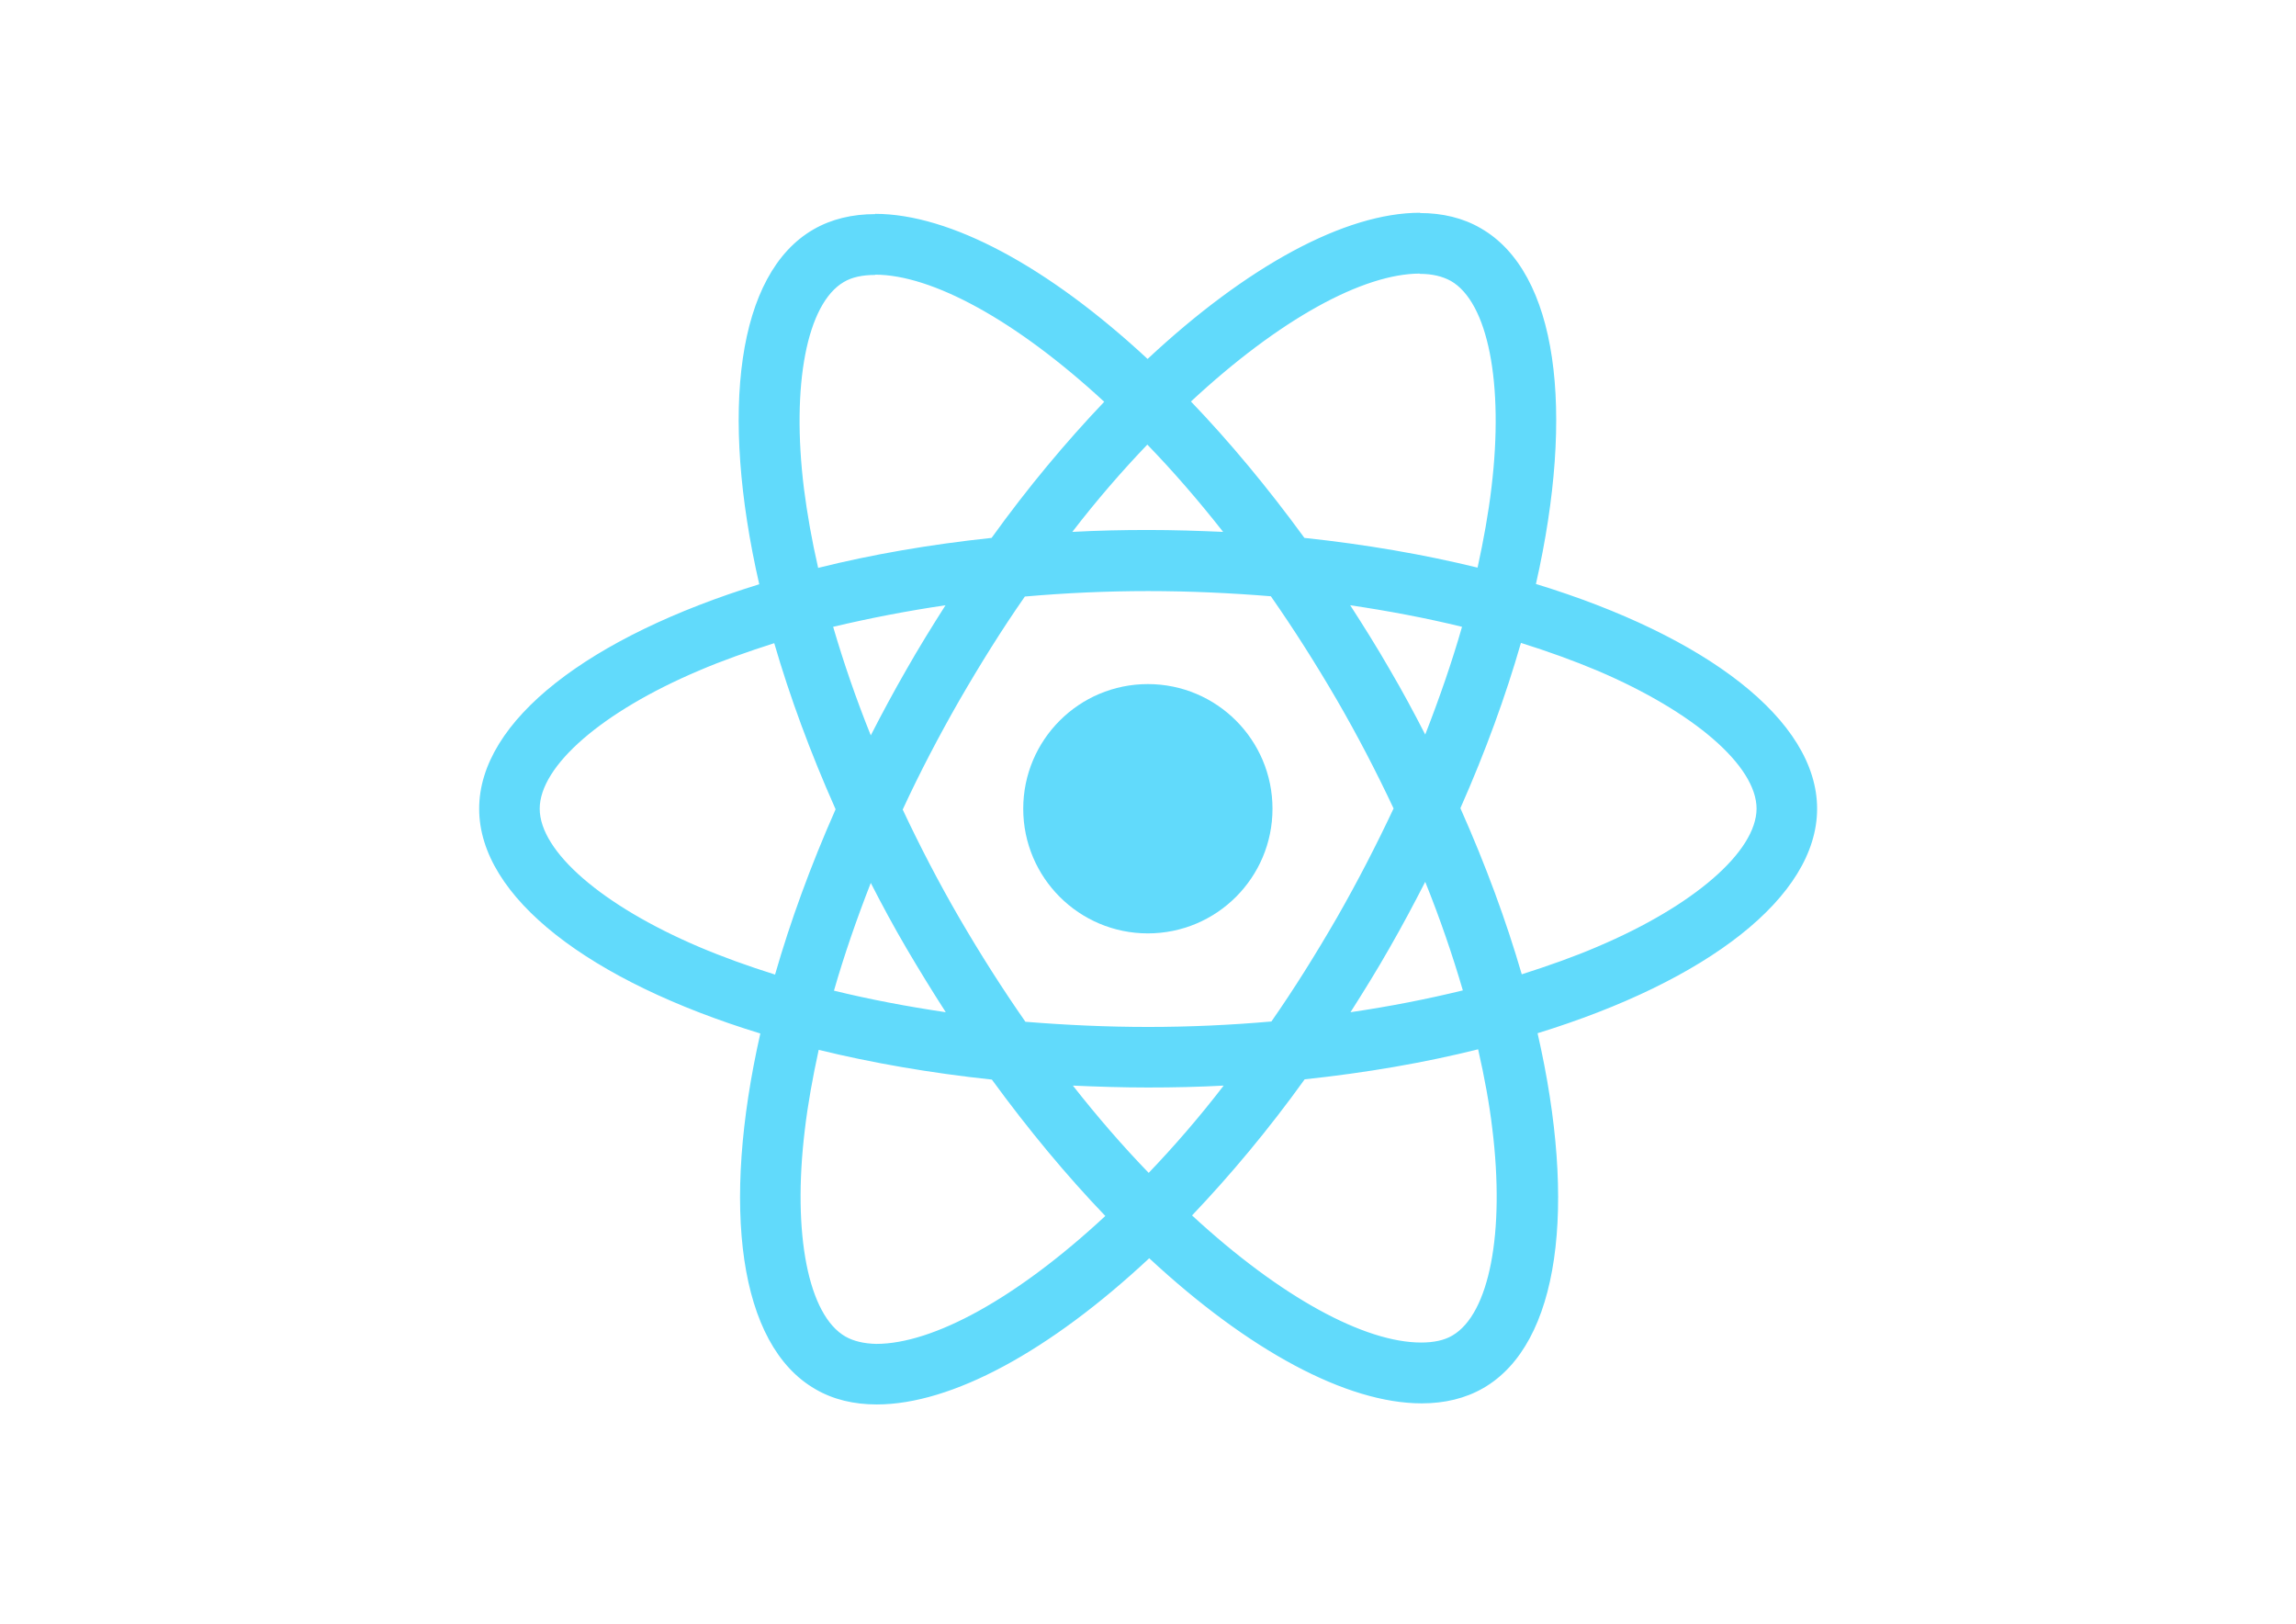
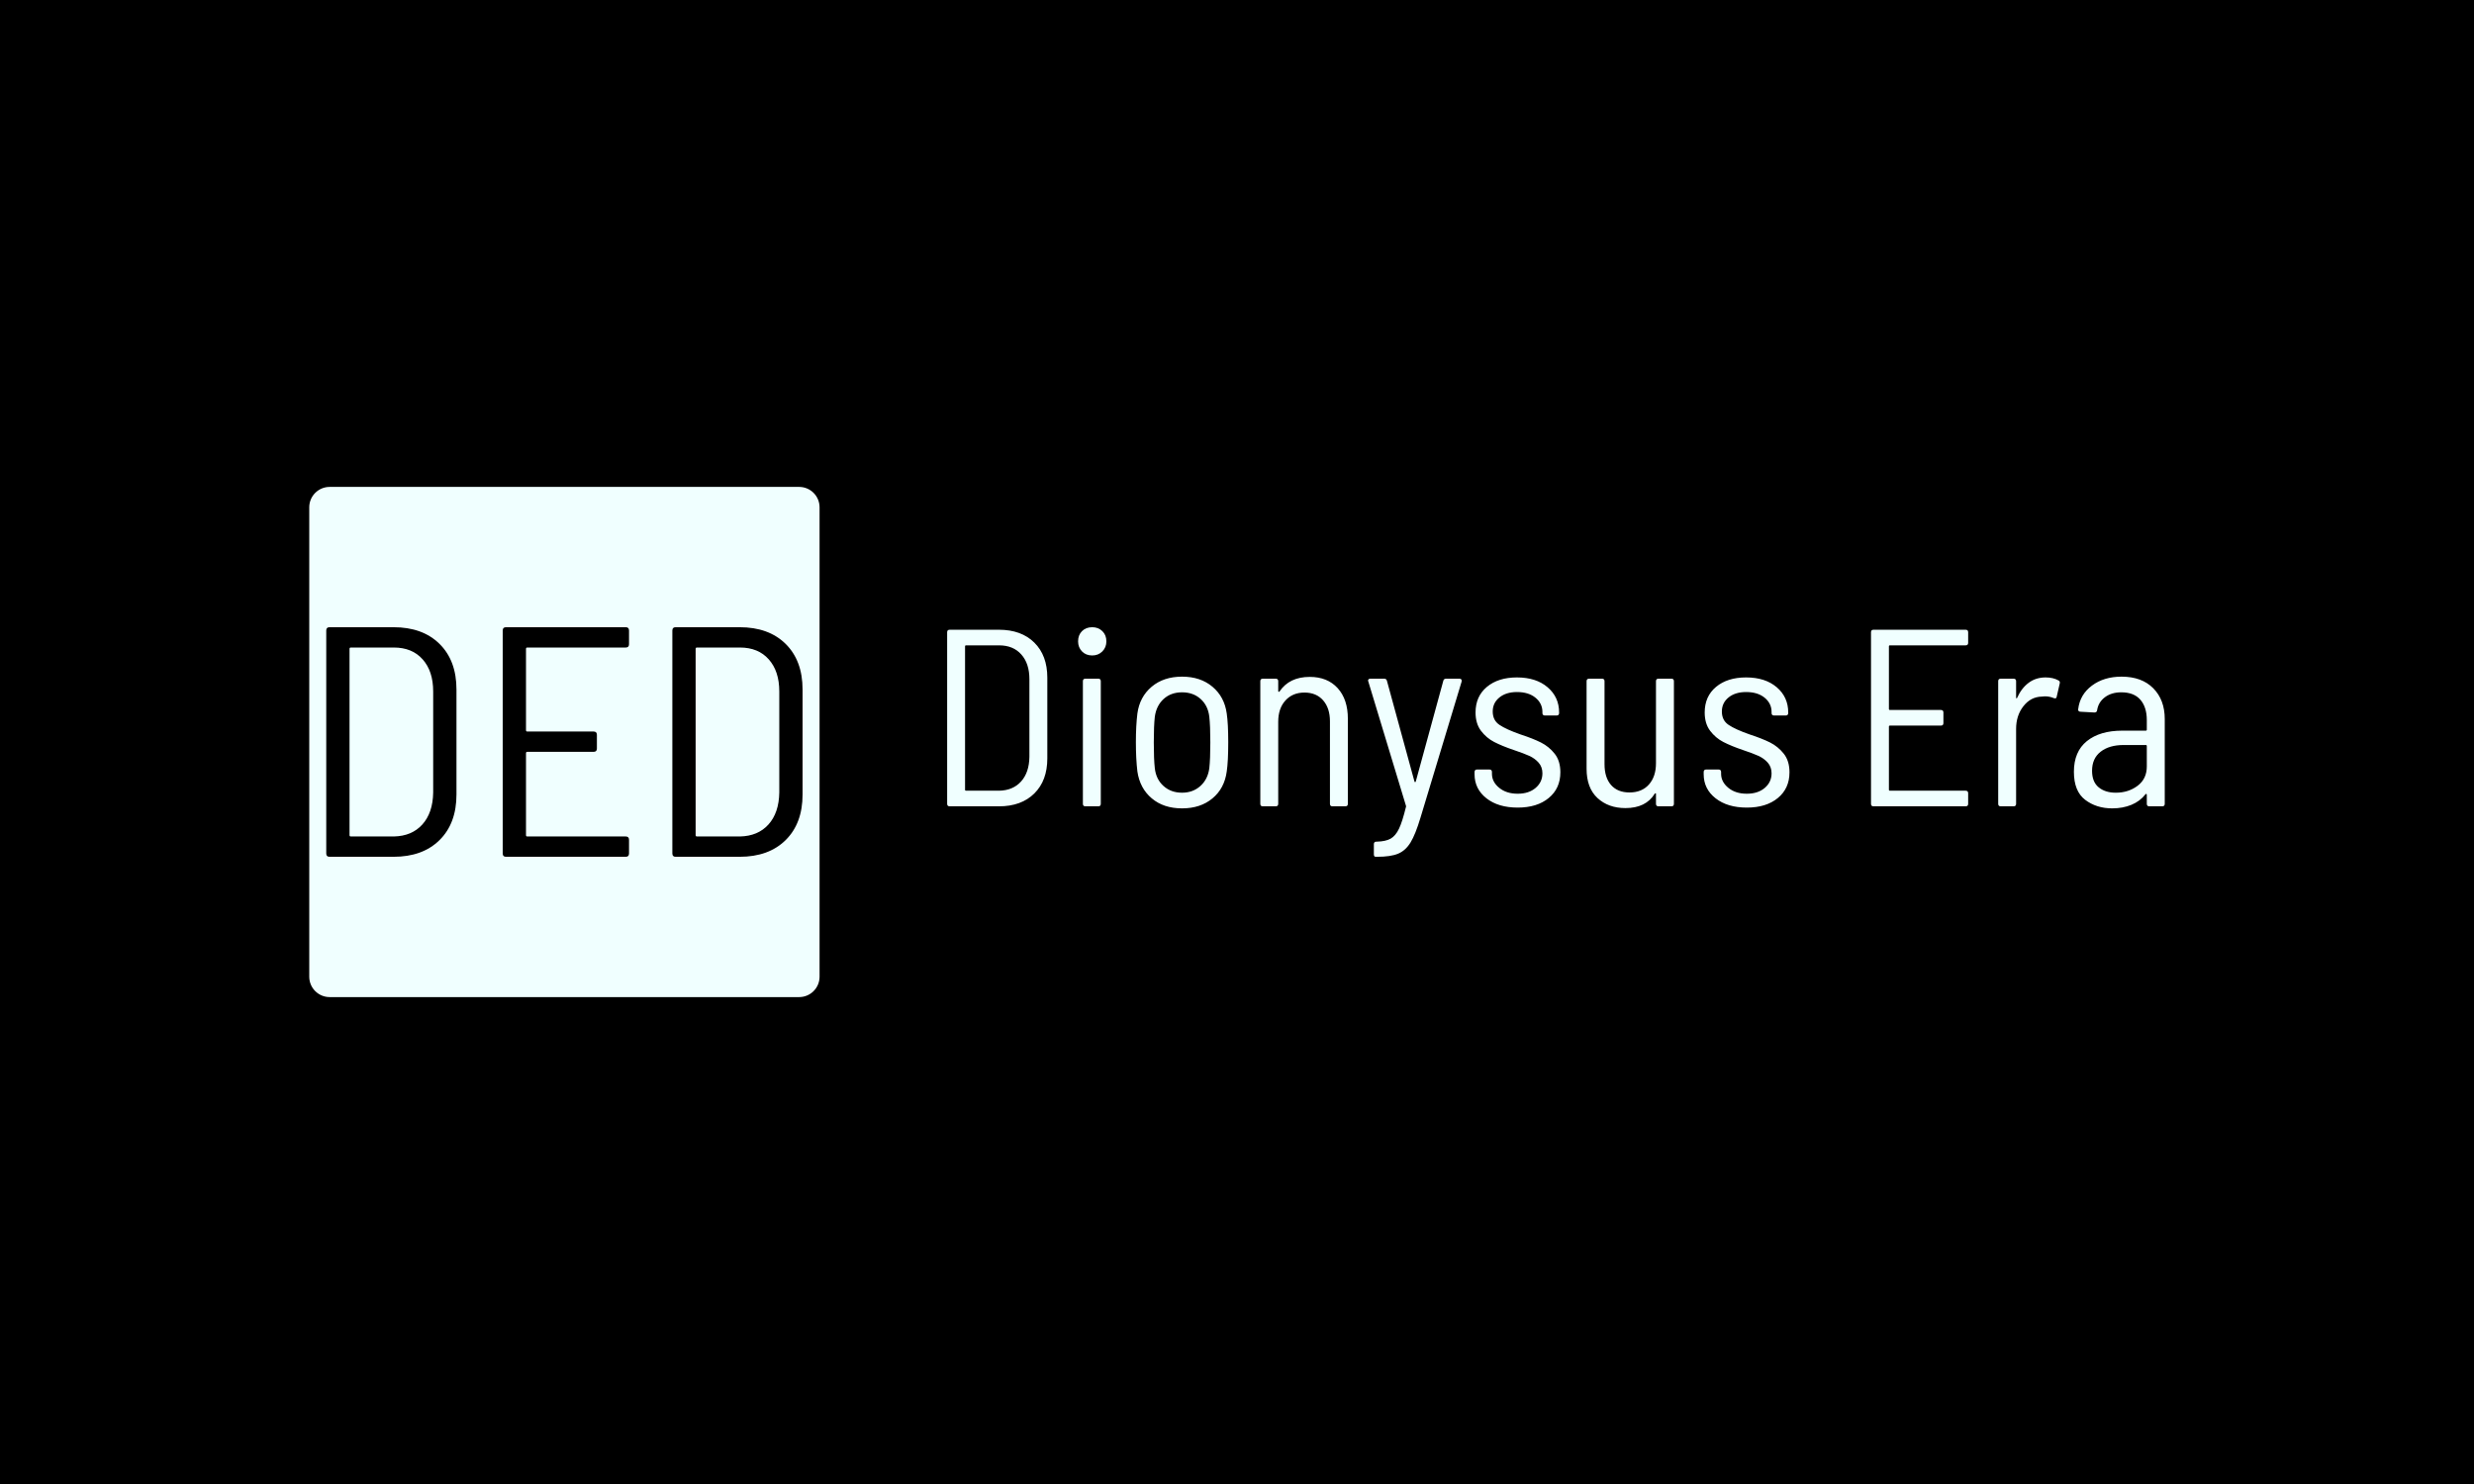
- <svg xmlns="http://www.w3.org/2000/svg" viewBox="0 0 841.9 595.3">
-   <g fill="#61DAFB">
-     <path d="M666.3 296.5c0-32.5-40.7-63.3-103.1-82.4 14.4-63.6 8-114.2-20.2-130.4-6.5-3.8-14.1-5.6-22.4-5.6v22.3c4.6 0 8.3.9 11.4 2.6 13.6 7.8 19.5 37.5 14.9 75.7-1.1 9.4-2.9 19.3-5.1 29.4-19.6-4.8-41-8.5-63.5-10.9-13.5-18.5-27.5-35.3-41.6-50 32.6-30.3 63.2-46.9 84-46.9V78c-27.5 0-63.5 19.6-99.9 53.6-36.4-33.8-72.4-53.2-99.9-53.2v22.3c20.7 0 51.4 16.5 84 46.6-14 14.7-28 31.4-41.3 49.9-22.6 2.4-44 6.1-63.6 11-2.3-10-4-19.7-5.2-29-4.7-38.2 1.1-67.9 14.6-75.8 3-1.8 6.9-2.6 11.5-2.6V78.5c-8.4 0-16 1.8-22.6 5.6-28.1 16.2-34.4 66.7-19.9 130.1-62.2 19.2-102.7 49.9-102.7 82.3 0 32.5 40.7 63.3 103.1 82.4-14.4 63.6-8 114.2 20.2 130.4 6.5 3.8 14.1 5.6 22.5 5.6 27.5 0 63.5-19.6 99.9-53.6 36.4 33.8 72.4 53.2 99.9 53.2 8.4 0 16-1.8 22.6-5.6 28.1-16.2 34.4-66.7 19.9-130.1 62-19.1 102.5-49.9 102.5-82.3zm-130.2-66.7c-3.7 12.9-8.3 26.2-13.5 39.5-4.1-8-8.4-16-13.1-24-4.6-8-9.5-15.8-14.4-23.4 14.2 2.1 27.9 4.7 41 7.9zm-45.8 106.5c-7.8 13.5-15.8 26.3-24.1 38.2-14.9 1.3-30 2-45.2 2-15.1 0-30.2-.7-45-1.9-8.3-11.9-16.4-24.6-24.2-38-7.6-13.1-14.5-26.4-20.8-39.8 6.2-13.4 13.2-26.8 20.7-39.9 7.8-13.5 15.8-26.3 24.1-38.2 14.9-1.3 30-2 45.2-2 15.1 0 30.2.7 45 1.9 8.3 11.9 16.4 24.6 24.2 38 7.6 13.1 14.5 26.4 20.8 39.8-6.3 13.4-13.2 26.8-20.7 39.9zm32.3-13c5.4 13.4 10 26.8 13.8 39.8-13.1 3.2-26.9 5.9-41.2 8 4.9-7.7 9.8-15.6 14.4-23.7 4.6-8 8.9-16.1 13-24.1zM421.2 430c-9.3-9.6-18.6-20.3-27.8-32 9 .4 18.2.7 27.5.7 9.4 0 18.7-.2 27.8-.7-9 11.7-18.3 22.4-27.5 32zm-74.4-58.9c-14.2-2.1-27.9-4.7-41-7.9 3.7-12.9 8.3-26.2 13.5-39.5 4.1 8 8.4 16 13.1 24 4.7 8 9.5 15.8 14.4 23.4zM420.7 163c9.3 9.6 18.6 20.3 27.8 32-9-.4-18.2-.7-27.5-.7-9.4 0-18.7.2-27.8.7 9-11.7 18.3-22.4 27.5-32zm-74 58.9c-4.9 7.7-9.8 15.6-14.4 23.7-4.6 8-8.9 16-13 24-5.4-13.4-10-26.8-13.8-39.8 13.1-3.1 26.9-5.8 41.2-7.9zm-90.5 125.2c-35.4-15.1-58.3-34.9-58.3-50.6 0-15.7 22.9-35.6 58.3-50.6 8.6-3.7 18-7 27.7-10.1 5.7 19.6 13.2 40 22.5 60.9-9.2 20.8-16.6 41.1-22.2 60.6-9.9-3.1-19.3-6.5-28-10.2zM310 490c-13.6-7.8-19.5-37.5-14.9-75.7 1.1-9.4 2.9-19.3 5.1-29.4 19.6 4.8 41 8.5 63.5 10.9 13.5 18.5 27.5 35.3 41.6 50-32.6 30.3-63.2 46.9-84 46.9-4.5-.1-8.3-1-11.3-2.7zm237.2-76.2c4.7 38.2-1.1 67.9-14.6 75.8-3 1.8-6.9 2.6-11.5 2.6-20.7 0-51.4-16.5-84-46.6 14-14.7 28-31.4 41.3-49.9 22.6-2.4 44-6.1 63.6-11 2.3 10.1 4.1 19.8 5.2 29.1zm38.5-66.7c-8.6 3.7-18 7-27.7 10.1-5.7-19.6-13.2-40-22.5-60.9 9.2-20.8 16.6-41.1 22.2-60.6 9.9 3.1 19.3 6.5 28.1 10.2 35.4 15.1 58.3 34.9 58.3 50.6-.1 15.7-23 35.6-58.4 50.6zM320.8 78.4z" />
-     <circle cx="420.9" cy="296.5" r="45.7" />
-     <path d="M520.5 78.1z" />
+ <svg xmlns="http://www.w3.org/2000/svg" version="1.1" width="100%" height="100%" viewBox="0 0 1000 600">
+   <rect width="1000" height="600" x="0" y="0" fill="Black" />
+   <g>
+     <rect width="333.333" height="333.333" rx="13.333" ry="13.333" y="224.222" fill="Azure" transform="matrix(0.6188138,0,0,0.6188138,0,58.11296)" x="201.999" />
+     <path d="M215.243 465.888Q213.101 465.888 213.101 463.745L213.101 463.745L213.101 318.031Q213.101 315.888 215.243 315.888L215.243 315.888L257.029 315.888Q276.077 315.888 287.118 326.811Q298.16 337.733 298.16 356.603L298.16 356.603L298.16 425.174Q298.16 444.043 287.118 454.966Q276.077 465.888 257.029 465.888L257.029 465.888L215.243 465.888ZM228.309 451.751Q228.309 452.614 229.172 452.614L229.172 452.614L257.237 452.614Q269.023 452.376 275.868 444.787Q282.743 437.168 282.952 423.894L282.952 423.894L282.952 357.882Q282.952 344.608 276.077 336.9Q269.231 329.162 257.237 329.162L257.237 329.162L229.172 329.162Q228.309 329.162 228.309 330.025L228.309 330.025L228.309 451.751ZM410.868 327.019Q410.868 329.162 408.726 329.162L408.726 329.162L344.44 329.162Q343.577 329.162 343.577 330.025L343.577 330.025L343.577 383.18Q343.577 384.043 344.44 384.043L344.44 384.043L387.743 384.043Q389.886 384.043 389.886 386.186L389.886 386.186L389.886 395.174Q389.886 397.317 387.743 397.317L387.743 397.317L344.44 397.317Q343.577 397.317 343.577 398.18L343.577 398.18L343.577 451.751Q343.577 452.614 344.44 452.614L344.44 452.614L408.726 452.614Q410.868 452.614 410.868 454.757L410.868 454.757L410.868 463.745Q410.868 465.888 408.726 465.888L408.726 465.888L330.511 465.888Q328.368 465.888 328.368 463.745L328.368 463.745L328.368 318.031Q328.368 315.888 330.511 315.888L330.511 315.888L408.726 315.888Q410.868 315.888 410.868 318.031L410.868 318.031L410.868 327.019ZM441.315 465.888Q439.172 465.888 439.172 463.745L439.172 463.745L439.172 318.031Q439.172 315.888 441.315 315.888L441.315 315.888L483.101 315.888Q502.148 315.888 513.19 326.811Q524.231 337.733 524.231 356.603L524.231 356.603L524.231 425.174Q524.231 444.043 513.19 454.966Q502.148 465.888 483.101 465.888L483.101 465.888L441.315 465.888ZM454.38 451.751Q454.38 452.614 455.243 452.614L455.243 452.614L483.309 452.614Q495.095 452.376 501.94 444.787Q508.815 437.168 509.023 423.894L509.023 423.894L509.023 357.882Q509.023 344.608 502.148 336.9Q495.303 329.162 483.309 329.162L483.309 329.162L455.243 329.162Q454.38 329.162 454.38 330.025L454.38 330.025L454.38 451.751Z " fill="Black" transform="matrix(0.6188138,0,0,0.6188138,0,58.11296)" />
+     <path d="M620.314 432.921Q618.666 432.921 618.666 431.273L618.666 431.273L618.666 319.185Q618.666 317.537 620.314 317.537L620.314 317.537L652.457 317.537Q667.109 317.537 675.603 325.939Q684.096 334.341 684.096 348.855L684.096 348.855L684.096 401.603Q684.096 416.117 675.603 424.519Q667.109 432.921 652.457 432.921L652.457 432.921L620.314 432.921ZM630.365 422.047Q630.365 422.711 631.029 422.711L631.029 422.711L652.617 422.711Q661.683 422.527 666.949 416.69Q672.237 410.829 672.398 400.618L672.398 400.618L672.398 349.84Q672.398 339.629 667.109 333.7Q661.844 327.747 652.617 327.747L652.617 327.747L631.029 327.747Q630.365 327.747 630.365 328.411L630.365 328.411L630.365 422.047ZM713.446 334.341Q709.325 334.341 706.761 331.708Q704.197 329.075 704.197 325.114L704.197 325.114Q704.197 320.994 706.761 318.452Q709.325 315.888 713.446 315.888L713.446 315.888Q717.384 315.888 720.04 318.452Q722.672 320.994 722.672 325.114L722.672 325.114Q722.672 329.075 720.04 331.708Q717.384 334.341 713.446 334.341L713.446 334.341ZM708.982 432.921Q707.334 432.921 707.334 431.273L707.334 431.273L707.334 351.168Q707.334 349.519 708.982 349.519L708.982 349.519L717.384 349.519Q719.032 349.519 719.032 351.168L719.032 351.168L719.032 431.273Q719.032 432.921 717.384 432.921L717.384 432.921L708.982 432.921ZM772.123 434.249Q760.081 434.249 752.343 427.724Q744.582 421.223 742.933 410.165L742.933 410.165Q741.949 401.923 741.949 391.049L741.949 391.049Q741.949 380.174 742.933 372.253L742.933 372.253Q744.422 361.378 752.251 354.785Q760.081 348.191 772.123 348.191L772.123 348.191Q784.142 348.191 791.972 354.785Q799.802 361.378 801.29 372.253L801.29 372.253Q802.274 378.846 802.274 391.049L802.274 391.049Q802.274 403.571 801.29 410.165L801.29 410.165Q799.802 421.223 791.972 427.724Q784.142 434.249 772.123 434.249L772.123 434.249ZM772.123 424.016Q779.197 424.016 784.074 419.643Q788.927 415.293 789.911 408.036L789.911 408.036Q790.575 401.923 790.575 391.209L790.575 391.209Q790.575 380.334 789.911 374.405L789.911 374.405Q789.087 367.147 784.234 362.775Q779.38 358.425 772.123 358.425L772.123 358.425Q764.866 358.425 760.081 362.775Q755.296 367.147 754.312 374.405L754.312 374.405Q753.648 380.334 753.648 391.209L753.648 391.209Q753.648 402.106 754.312 408.036L754.312 408.036Q755.136 415.293 760.012 419.643Q764.866 424.016 772.123 424.016L772.123 424.016ZM855.525 348.352Q867.063 348.352 873.748 355.701Q880.411 363.027 880.411 375.733L880.411 375.733L880.411 431.273Q880.411 432.921 878.762 432.921L878.762 432.921L870.36 432.921Q868.712 432.921 868.712 431.273L868.712 431.273L868.712 377.381Q868.712 368.796 864.27 363.69Q859.806 358.585 852.068 358.585L852.068 358.585Q844.307 358.585 839.614 363.782Q834.921 368.956 834.921 377.701L834.921 377.701L834.921 431.273Q834.921 432.921 833.272 432.921L833.272 432.921L824.87 432.921Q823.222 432.921 823.222 431.273L823.222 431.273L823.222 351.168Q823.222 349.519 824.87 349.519L824.87 349.519L833.272 349.519Q834.921 349.519 834.921 351.168L834.921 351.168L834.921 357.601Q834.921 357.921 835.172 358.081Q835.424 358.242 835.745 357.921L835.745 357.921Q842.178 348.352 855.525 348.352L855.525 348.352ZM898.542 465.888Q897.398 465.888 897.398 464.24L897.398 464.24L897.398 457.647Q897.398 455.998 899.046 455.998L899.046 455.998L899.367 455.998Q905.136 455.838 908.364 454.029Q911.569 452.198 913.79 447.596Q916.01 442.972 918.323 433.425L918.323 433.425Q918.483 433.242 918.414 432.83Q918.323 432.418 918.323 432.418L918.323 432.418L893.758 351.328L893.597 350.824Q893.597 349.519 895.246 349.519L895.246 349.519L904.151 349.519Q905.639 349.519 905.96 351.007L905.96 351.007L923.932 416.758Q924.092 417.102 924.344 417.102Q924.596 417.102 924.756 416.758L924.756 416.758L942.727 351.007Q943.048 349.519 944.536 349.519L944.536 349.519L953.281 349.519Q954.106 349.519 954.518 350Q954.93 350.504 954.747 351.328L954.747 351.328L927.892 440.179Q924.596 451.213 921.367 456.502Q918.162 461.767 913.309 463.828Q908.433 465.888 899.527 465.888L899.527 465.888L898.542 465.888ZM991.354 433.745Q978.648 433.745 970.91 427.656Q963.172 421.543 963.172 411.996L963.172 411.996L963.172 410.508Q963.172 408.86 964.82 408.86L964.82 408.86L972.878 408.86Q974.527 408.86 974.527 410.508L974.527 410.508L974.527 411.653Q974.527 416.941 979.243 420.81Q983.936 424.679 991.354 424.679L991.354 424.679Q998.611 424.679 1003.052 420.879Q1007.494 417.102 1007.494 411.332L1007.494 411.332Q1007.494 407.212 1005.021 404.396Q1002.549 401.603 998.932 399.954Q995.314 398.306 988.881 396.154L988.881 396.154Q981.12 393.521 976.015 390.888Q970.91 388.255 967.361 383.562Q963.813 378.846 963.813 371.612L963.813 371.612Q963.813 361.058 971.23 354.876Q978.648 348.695 990.85 348.695L990.85 348.695Q1003.373 348.695 1010.882 355.128Q1018.391 361.538 1018.391 371.612L1018.391 371.612L1018.391 371.932Q1018.391 373.581 1016.743 373.581L1016.743 373.581L1009.142 373.581Q1007.494 373.581 1007.494 371.932L1007.494 371.932L1007.494 371.268Q1007.494 365.659 1002.961 361.951Q998.428 358.242 990.85 358.242L990.85 358.242Q983.776 358.242 979.403 361.79Q975.03 365.339 975.03 370.948L975.03 370.948Q975.03 376.717 979.403 379.67Q983.776 382.646 993.162 385.943L993.162 385.943Q1001.244 388.576 1006.509 391.209Q1011.798 393.864 1015.507 398.558Q1019.215 403.251 1019.215 410.668L1019.215 410.668Q1019.215 421.223 1011.615 427.473Q1004.037 433.745 991.354 433.745L991.354 433.745ZM1081.67 351.168Q1081.67 349.519 1083.318 349.519L1083.318 349.519L1091.743 349.519Q1093.391 349.519 1093.391 351.168L1093.391 351.168L1093.391 431.273Q1093.391 432.921 1091.743 432.921L1091.743 432.921L1083.318 432.921Q1081.67 432.921 1081.67 431.273L1081.67 431.273L1081.67 424.84Q1081.67 424.359 1081.441 424.359Q1081.189 424.359 1080.846 424.679L1080.846 424.679Q1075.076 434.066 1061.729 434.066L1061.729 434.066Q1050.534 434.066 1043.437 427.473Q1036.34 420.879 1036.34 408.356L1036.34 408.356L1036.34 351.168Q1036.34 349.519 1037.988 349.519L1037.988 349.519L1046.413 349.519Q1048.062 349.519 1048.062 351.168L1048.062 351.168L1048.062 405.403Q1048.062 414.125 1052.343 419.002Q1056.624 423.855 1064.362 423.855L1064.362 423.855Q1072.444 423.855 1077.068 418.658Q1081.67 413.462 1081.67 404.739L1081.67 404.739L1081.67 351.168ZM1141.01 433.745Q1128.327 433.745 1120.589 427.656Q1112.828 421.543 1112.828 411.996L1112.828 411.996L1112.828 410.508Q1112.828 408.86 1114.476 408.86L1114.476 408.86L1122.558 408.86Q1124.206 408.86 1124.206 410.508L1124.206 410.508L1124.206 411.653Q1124.206 416.941 1128.9 420.81Q1133.593 424.679 1141.01 424.679L1141.01 424.679Q1148.268 424.679 1152.732 420.879Q1157.173 417.102 1157.173 411.332L1157.173 411.332Q1157.173 407.212 1154.701 404.396Q1152.228 401.603 1148.611 399.954Q1144.971 398.306 1138.538 396.154L1138.538 396.154Q1130.8 393.521 1125.694 390.888Q1120.589 388.255 1117.041 383.562Q1113.492 378.846 1113.492 371.612L1113.492 371.612Q1113.492 361.058 1120.91 354.876Q1128.327 348.695 1140.53 348.695L1140.53 348.695Q1153.052 348.695 1160.562 355.128Q1168.048 361.538 1168.048 371.612L1168.048 371.612L1168.048 371.932Q1168.048 373.581 1166.4 373.581L1166.4 373.581L1158.822 373.581Q1157.173 373.581 1157.173 371.932L1157.173 371.932L1157.173 371.268Q1157.173 365.659 1152.64 361.951Q1148.107 358.242 1140.53 358.242L1140.53 358.242Q1133.433 358.242 1129.06 361.79Q1124.71 365.339 1124.71 370.948L1124.71 370.948Q1124.71 376.717 1129.06 379.67Q1133.433 382.646 1142.842 385.943L1142.842 385.943Q1150.9 388.576 1156.189 391.209Q1161.454 393.864 1165.163 398.558Q1168.872 403.251 1168.872 410.668L1168.872 410.668Q1168.872 421.223 1161.294 427.473Q1153.716 433.745 1141.01 433.745L1141.01 433.745ZM1285.585 326.099Q1285.585 327.747 1283.936 327.747L1283.936 327.747L1234.486 327.747Q1233.822 327.747 1233.822 328.411L1233.822 328.411L1233.822 369.299Q1233.822 369.963 1234.486 369.963L1234.486 369.963L1267.773 369.963Q1269.422 369.963 1269.422 371.612L1269.422 371.612L1269.422 378.526Q1269.422 380.174 1267.773 380.174L1267.773 380.174L1234.486 380.174Q1233.822 380.174 1233.822 380.838L1233.822 380.838L1233.822 422.047Q1233.822 422.711 1234.486 422.711L1234.486 422.711L1283.936 422.711Q1285.585 422.711 1285.585 424.359L1285.585 424.359L1285.585 431.273Q1285.585 432.921 1283.936 432.921L1283.936 432.921L1223.771 432.921Q1222.123 432.921 1222.123 431.273L1222.123 431.273L1222.123 319.185Q1222.123 317.537 1223.771 317.537L1223.771 317.537L1283.936 317.537Q1285.585 317.537 1285.585 319.185L1285.585 319.185L1285.585 326.099ZM1336.18 348.695Q1341.125 348.695 1344.582 350.664L1344.582 350.664Q1345.749 351.168 1345.406 352.656L1345.406 352.656L1343.437 361.218Q1343.277 362.866 1341.468 362.202L1341.468 362.202Q1338.813 361.058 1335.699 361.058L1335.699 361.058L1333.707 361.218Q1326.45 361.378 1321.688 367.491Q1316.903 373.581 1316.903 382.326L1316.903 382.326L1316.903 431.273Q1316.903 432.921 1315.255 432.921L1315.255 432.921L1306.853 432.921Q1305.205 432.921 1305.205 431.273L1305.205 431.273L1305.205 351.168Q1305.205 349.519 1306.853 349.519L1306.853 349.519L1315.255 349.519Q1316.903 349.519 1316.903 351.168L1316.903 351.168L1316.903 361.882Q1316.903 362.363 1317.155 362.363Q1317.384 362.363 1317.567 362.042L1317.567 362.042Q1320.36 355.769 1325.053 352.244Q1329.747 348.695 1336.18 348.695L1336.18 348.695ZM1385.791 348.191Q1398.977 348.191 1406.487 355.769Q1413.996 363.37 1413.996 375.893L1413.996 375.893L1413.996 431.273Q1413.996 432.921 1412.347 432.921L1412.347 432.921L1403.922 432.921Q1402.274 432.921 1402.274 431.273L1402.274 431.273L1402.274 425.343Q1402.274 425 1402.045 424.84Q1401.793 424.679 1401.45 425L1401.45 425Q1397.833 429.625 1392.224 431.937Q1386.615 434.249 1379.701 434.249L1379.701 434.249Q1369.307 434.249 1361.981 428.64Q1354.655 423.031 1354.655 410.348L1354.655 410.348Q1354.655 397.161 1363.126 390.316Q1371.619 383.471 1386.294 383.471L1386.294 383.471L1401.633 383.471Q1402.274 383.471 1402.274 382.807L1402.274 382.807L1402.274 376.557Q1402.274 368.132 1398.085 363.278Q1393.872 358.425 1385.63 358.425L1385.63 358.425Q1379.197 358.425 1374.916 361.63Q1370.635 364.835 1369.811 370.124L1369.811 370.124Q1369.65 371.612 1368.002 371.612L1368.002 371.612L1358.936 371.108Q1358.112 371.108 1357.7 370.604Q1357.288 370.124 1357.448 369.46L1357.448 369.46Q1358.593 359.89 1366.422 354.052Q1374.252 348.191 1385.791 348.191L1385.791 348.191ZM1382.013 424.016Q1390.255 424.016 1396.276 419.483Q1402.274 414.95 1402.274 406.868L1402.274 406.868L1402.274 393.521Q1402.274 392.857 1401.633 392.857L1401.633 392.857L1387.118 392.857Q1377.732 392.857 1372.123 397.23Q1366.514 401.603 1366.514 409.684L1366.514 409.684Q1366.514 416.941 1370.795 420.467Q1375.076 424.016 1382.013 424.016L1382.013 424.016Z " fill="Azure" transform="matrix(0.6188138,0,0,0.6188138,0,58.11296)" />
  </g>
</svg>
